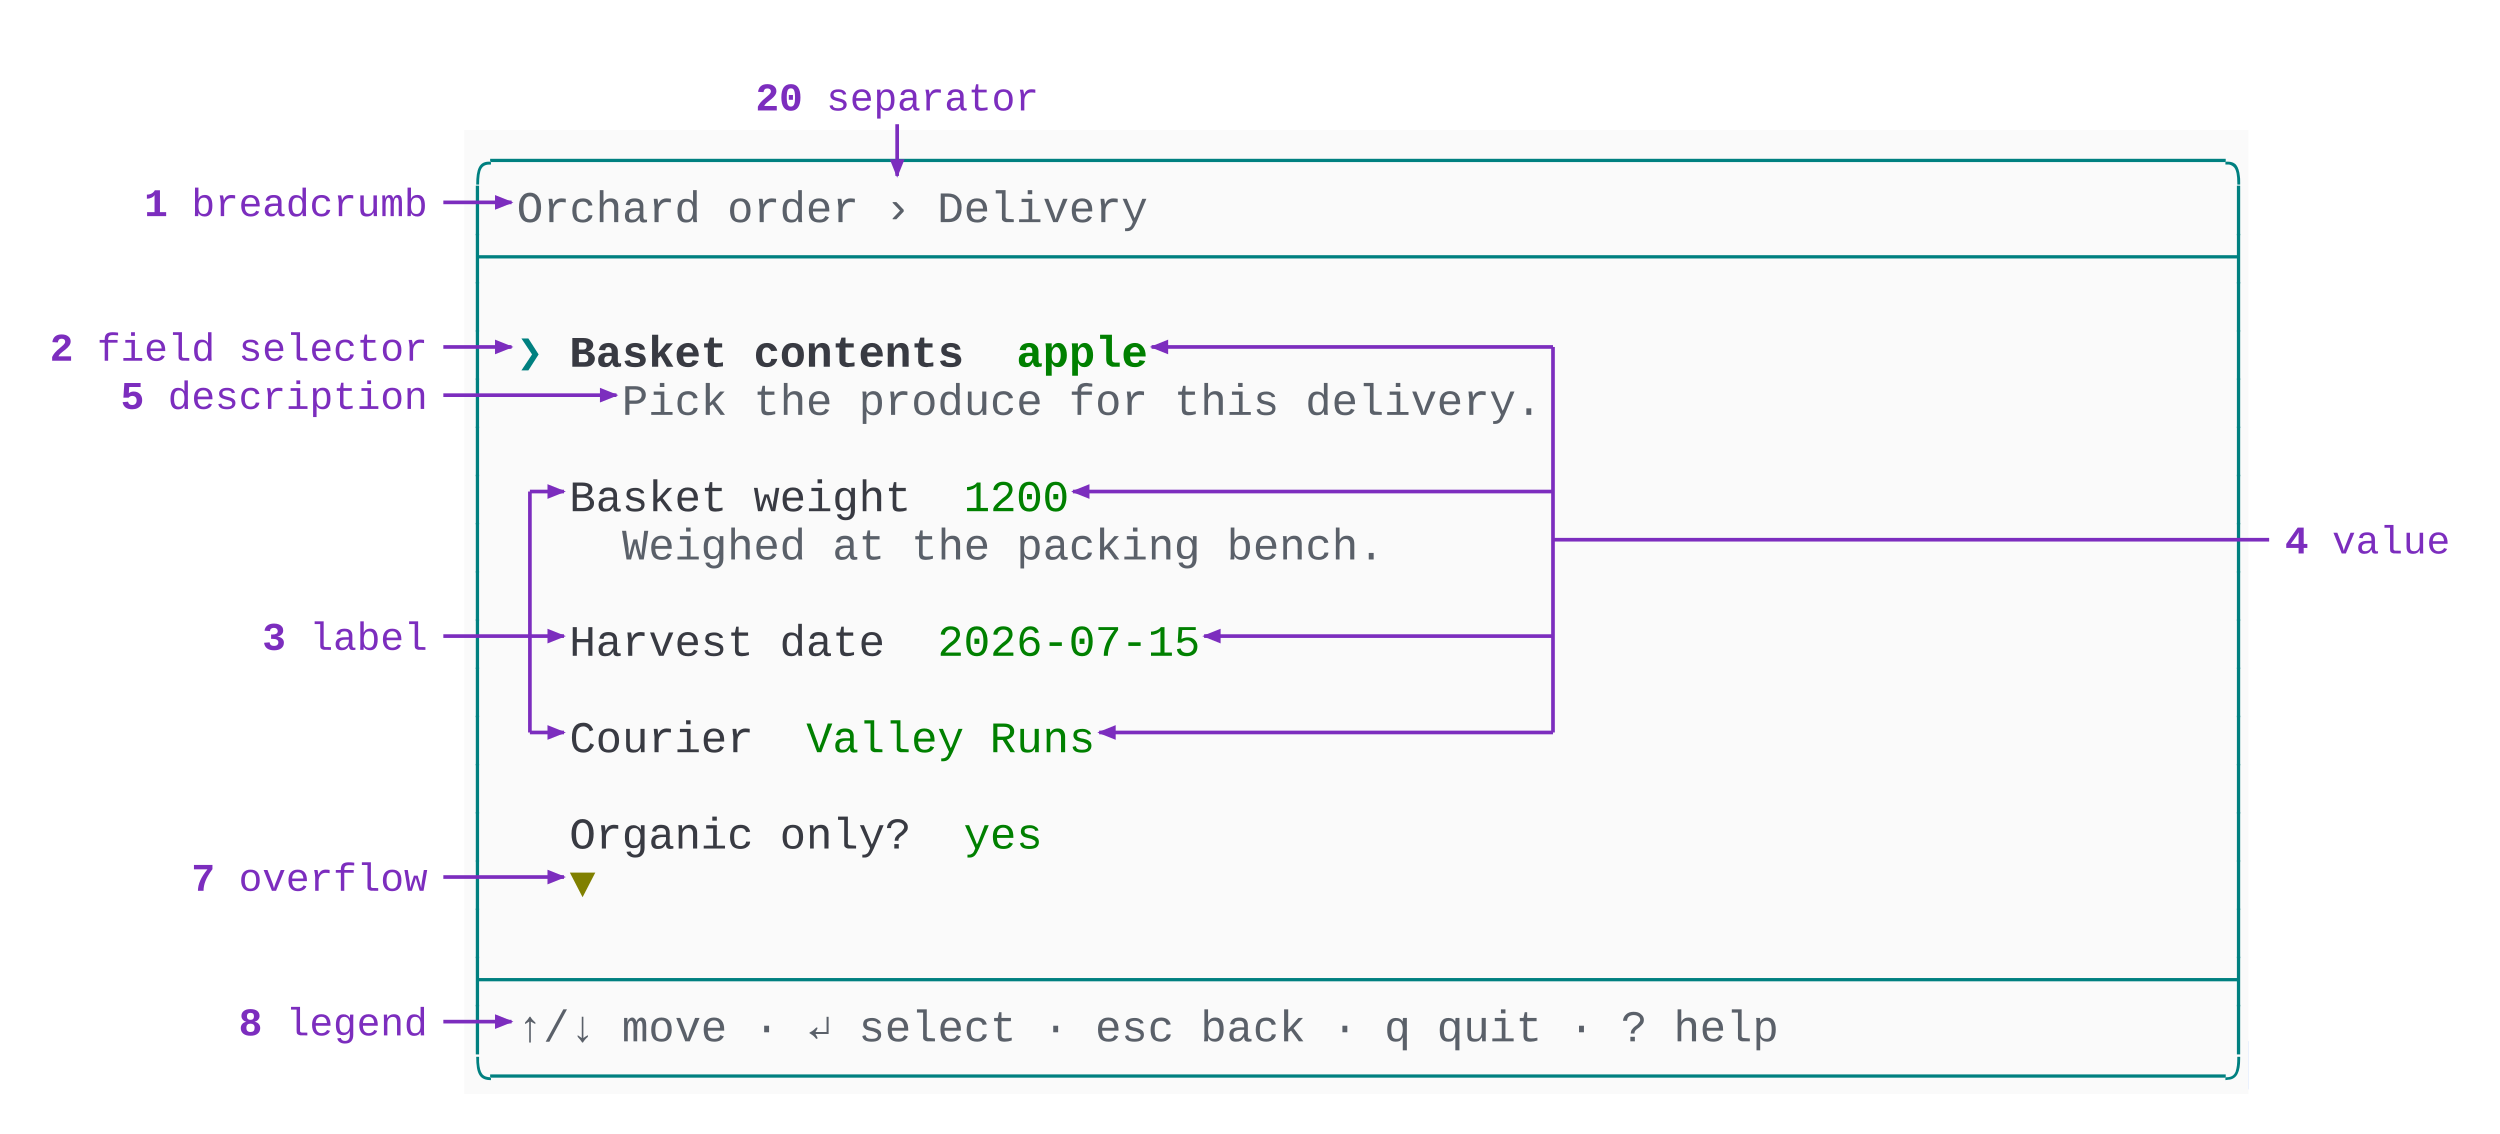
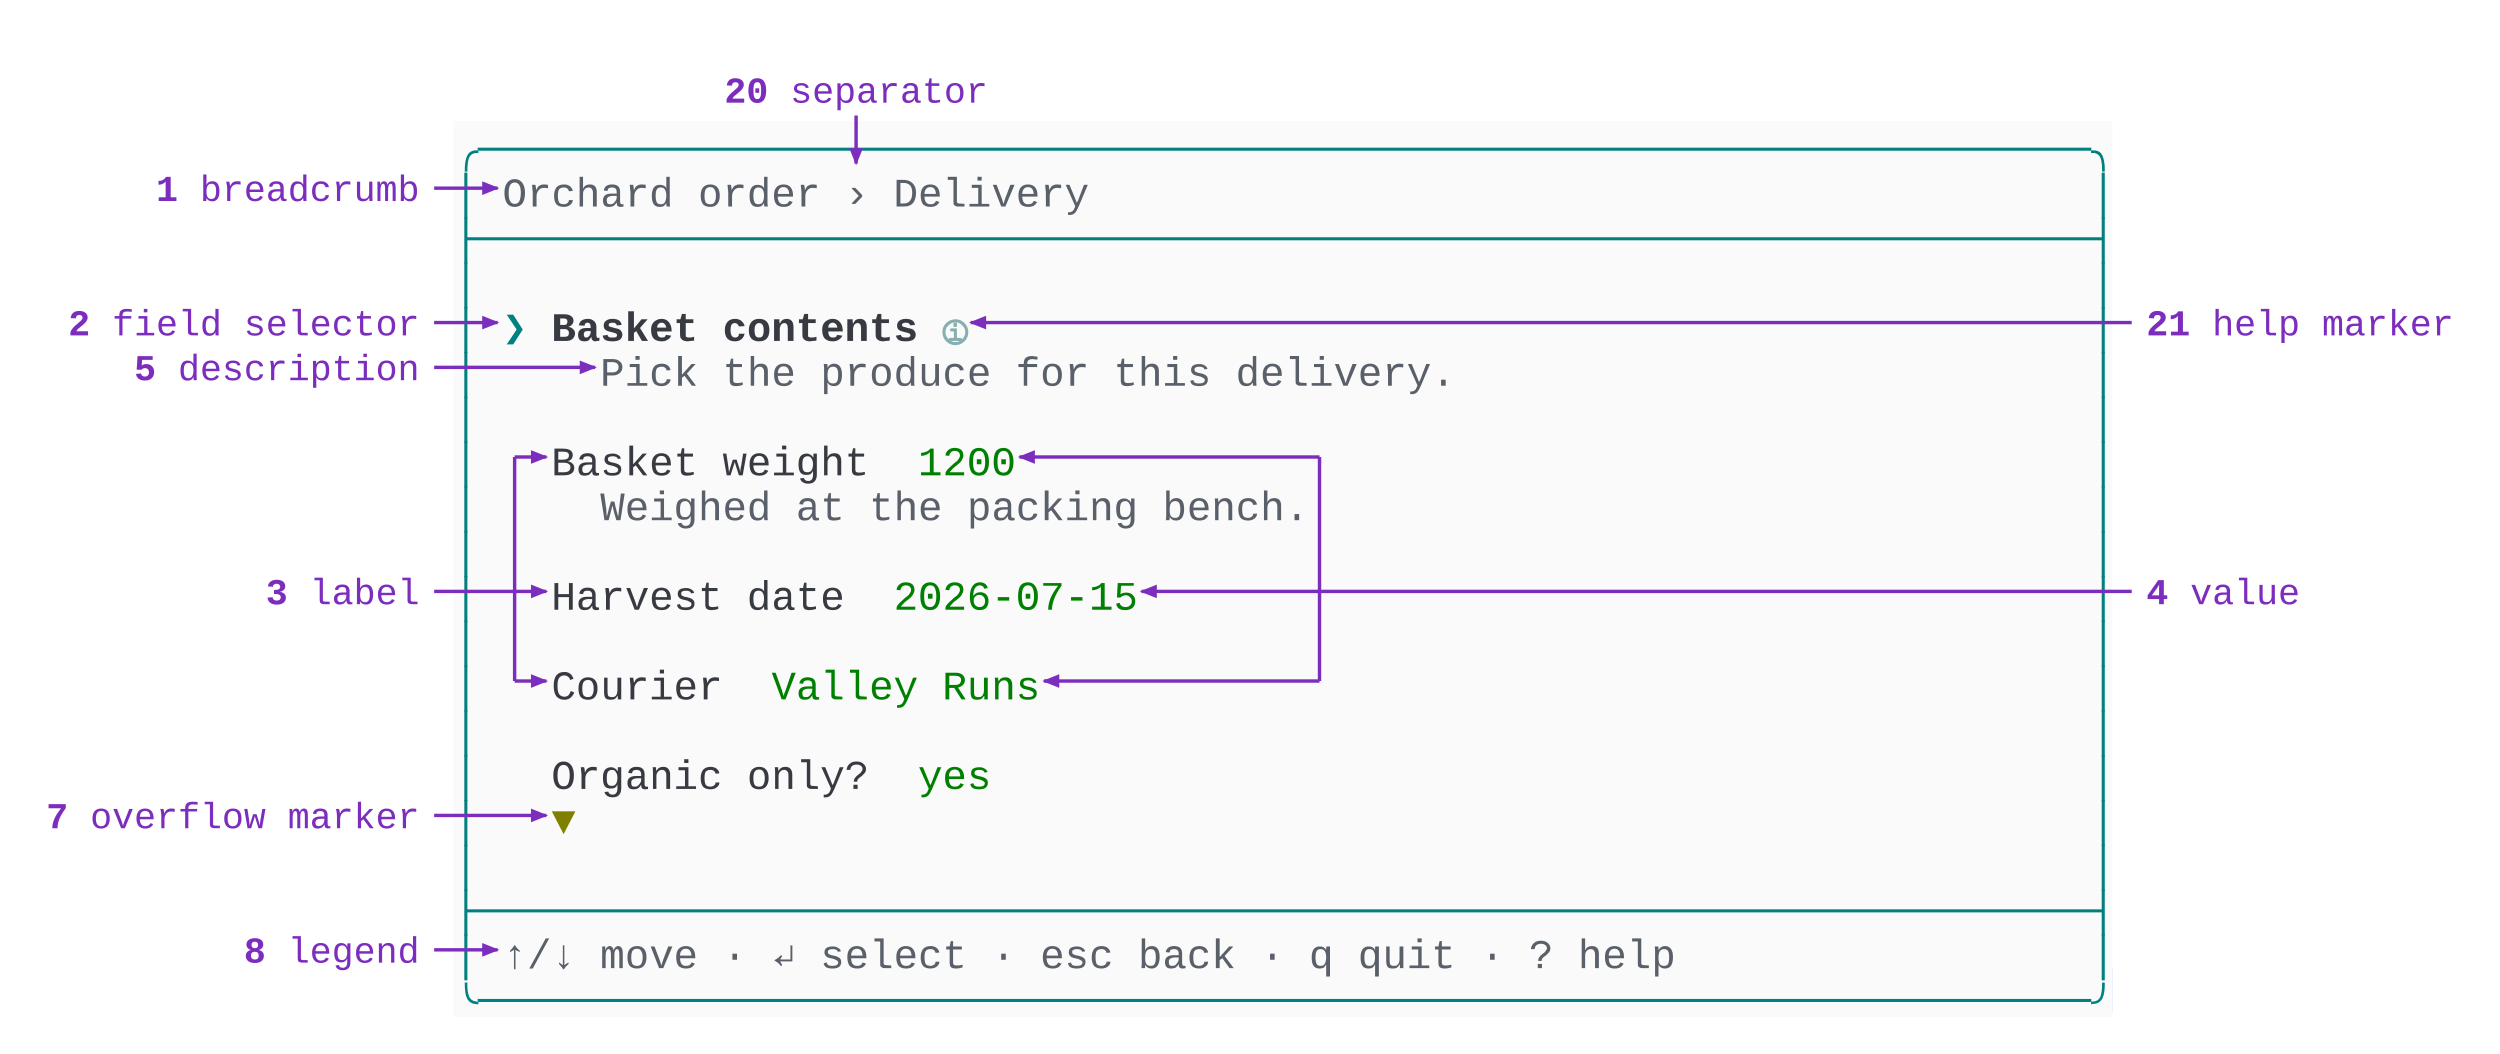
- <svg xmlns="http://www.w3.org/2000/svg" xmlns:xlink="http://www.w3.org/1999/xlink" width="953.00" height="432.00">
+ <svg xmlns="http://www.w3.org/2000/svg" xmlns:xlink="http://www.w3.org/1999/xlink" width="1025.00" height="432.00">
  <defs>
    <marker id="anatomy-arrow" viewBox="0 0 10 10" refX="9" refY="5" markerWidth="5" markerHeight="5" orient="auto-start-reverse">
      <path d="M 0 1 L 10 5 L 0 9 z" fill="rgb(124,45,190)" />
    </marker>
  </defs>
-   <g transform="translate(177.00,49.60)">
+   <g transform="translate(186.00,49.60)">
    <svg width="680" height="367.4">
      <rect width="680" height="367.4" rx="0" ry="0" class="a" />
      <svg height="367.4" viewBox="0 0 68 36.74" width="680">
-         <style>.a{fill:rgb(250,250,250)}.b{font-family:Consolas,"Courier New",Courier,"Liberation Mono",monospace}.c{fill:rgb(0,128,128);white-space:pre}.d{fill:transparent}.e{fill:rgb(82,139,255)}.f{fill:rgb(90,96,105);white-space:pre}.g{fill:rgb(0,128,128);font-weight:bold;white-space:pre}.h{fill:rgb(56,58,66);font-weight:bold;white-space:pre}.i{fill:rgb(0,128,0);font-weight:bold;white-space:pre}.j{fill:rgb(56,58,66);white-space:pre}.k{fill:rgb(0,128,0);white-space:pre}.l{fill:rgb(128,128,0);font-weight:bold;white-space:pre}</style>
+         <style>.a{fill:rgb(250,250,250)}.b{font-family:Consolas,"Courier New",Courier,"Liberation Mono",monospace}.c{fill:rgb(0,128,128);white-space:pre}.d{fill:transparent}.e{fill:rgb(82,139,255)}.f{fill:rgb(90,96,105);white-space:pre}.g{fill:rgb(0,128,128);font-weight:bold;white-space:pre}.h{fill:rgb(56,58,66);font-weight:bold;white-space:pre}.i{fill:rgb(135,175,175);font-weight:bold;white-space:pre}.j{fill:rgb(56,58,66);white-space:pre}.k{fill:rgb(0,128,0);white-space:pre}.l{fill:rgb(128,128,0);font-weight:bold;white-space:pre}</style>
        <g font-family="Consolas, &quot;Courier New&quot;, Courier, &quot;Liberation Mono&quot;, monospace" font-size="1.67" class="b">
          <defs>
            <symbol id="1">
              <text x="0" y="1.67" class="c" textLength="68.136" lengthAdjust="spacingAndGlyphs">├──────────────────────────────────────────────────────────────────┤</text>
            </symbol>
            <symbol id="2">
              <text x="0" y="1.67" class="c" textLength="1.002" lengthAdjust="spacingAndGlyphs">│</text>
              <text x="67.134" y="1.67" class="c" textLength="1.002" lengthAdjust="spacingAndGlyphs">│</text>
            </symbol>
            <symbol id="a">
              <rect height="20" width="68" x="0" y="0" class="d" />
            </symbol>
            <symbol id="b">
              <rect height="1.837" width="1.102" class="e" />
            </symbol>
          </defs>
          <rect height="36.74" width="68" class="a" />
          <svg x="0" y="0" width="68">
            <svg x="0">
              <use xlink:href="#a" />
              <use xlink:href="#b" x="67.996" y="34.728" />
              <text x="0" y="1.67" class="c" textLength="68.136" lengthAdjust="spacingAndGlyphs">╭──────────────────────────────────────────────────────────────────╮</text>
              <text x="0" y="3.507" class="c" textLength="1.002" lengthAdjust="spacingAndGlyphs">│</text>
              <text x="2.004" y="3.507" class="f" textLength="7.014" lengthAdjust="spacingAndGlyphs">Orchard</text>
              <text x="10.02" y="3.507" class="f" textLength="5.01" lengthAdjust="spacingAndGlyphs">order</text>
              <text x="16.032" y="3.507" class="f" textLength="1.002" lengthAdjust="spacingAndGlyphs">›</text>
              <text x="18.036" y="3.507" class="f" textLength="8.016" lengthAdjust="spacingAndGlyphs">Delivery</text>
              <text x="67.134" y="3.507" class="c" textLength="1.002" lengthAdjust="spacingAndGlyphs">│</text>
              <use xlink:href="#1" y="3.674" />
              <use xlink:href="#2" y="5.511" />
              <text x="0" y="9.018" class="c" textLength="1.002" lengthAdjust="spacingAndGlyphs">│</text>
              <text x="2.004" y="9.018" class="g" textLength="1.002" lengthAdjust="spacingAndGlyphs">❯</text>
              <text x="4.008" y="9.018" class="h" textLength="6.012" lengthAdjust="spacingAndGlyphs">Basket</text>
              <text x="11.022" y="9.018" class="h" textLength="8.016" lengthAdjust="spacingAndGlyphs">contents</text>
-               <text x="21.042" y="9.018" class="i" textLength="5.01" lengthAdjust="spacingAndGlyphs">apple</text>
+               <text x="20.04" y="9.018" class="i" textLength="1.002" lengthAdjust="spacingAndGlyphs">ⓘ</text>
              <text x="67.134" y="9.018" class="c" textLength="1.002" lengthAdjust="spacingAndGlyphs">│</text>
              <text x="0" y="10.855" class="c" textLength="1.002" lengthAdjust="spacingAndGlyphs">│</text>
              <text x="6.012" y="10.855" class="f" textLength="4.008" lengthAdjust="spacingAndGlyphs">Pick</text>
              <text x="11.022" y="10.855" class="f" textLength="3.006" lengthAdjust="spacingAndGlyphs">the</text>
              <text x="15.03" y="10.855" class="f" textLength="7.014" lengthAdjust="spacingAndGlyphs">produce</text>
              <text x="23.046" y="10.855" class="f" textLength="3.006" lengthAdjust="spacingAndGlyphs">for</text>
              <text x="27.054" y="10.855" class="f" textLength="4.008" lengthAdjust="spacingAndGlyphs">this</text>
              <text x="32.064" y="10.855" class="f" textLength="9.018" lengthAdjust="spacingAndGlyphs">delivery.</text>
              <text x="67.134" y="10.855" class="c" textLength="1.002" lengthAdjust="spacingAndGlyphs">│</text>
              <use xlink:href="#2" y="11.022" />
              <text x="0" y="14.529" class="c" textLength="1.002" lengthAdjust="spacingAndGlyphs">│</text>
              <text x="4.008" y="14.529" class="j" textLength="6.012" lengthAdjust="spacingAndGlyphs">Basket</text>
              <text x="11.022" y="14.529" class="j" textLength="6.012" lengthAdjust="spacingAndGlyphs">weight</text>
              <text x="19.038" y="14.529" class="k" textLength="4.008" lengthAdjust="spacingAndGlyphs">1200</text>
              <text x="67.134" y="14.529" class="c" textLength="1.002" lengthAdjust="spacingAndGlyphs">│</text>
              <text x="0" y="16.366" class="c" textLength="1.002" lengthAdjust="spacingAndGlyphs">│</text>
              <text x="6.012" y="16.366" class="f" textLength="7.014" lengthAdjust="spacingAndGlyphs">Weighed</text>
              <text x="14.028" y="16.366" class="f" textLength="2.004" lengthAdjust="spacingAndGlyphs">at</text>
              <text x="17.034" y="16.366" class="f" textLength="3.006" lengthAdjust="spacingAndGlyphs">the</text>
              <text x="21.042" y="16.366" class="f" textLength="7.014" lengthAdjust="spacingAndGlyphs">packing</text>
              <text x="29.058" y="16.366" class="f" textLength="6.012" lengthAdjust="spacingAndGlyphs">bench.</text>
              <text x="67.134" y="16.366" class="c" textLength="1.002" lengthAdjust="spacingAndGlyphs">│</text>
              <use xlink:href="#2" y="16.533" />
              <text x="0" y="20.04" class="c" textLength="1.002" lengthAdjust="spacingAndGlyphs">│</text>
              <text x="4.008" y="20.04" class="j" textLength="7.014" lengthAdjust="spacingAndGlyphs">Harvest</text>
              <text x="12.024" y="20.04" class="j" textLength="4.008" lengthAdjust="spacingAndGlyphs">date</text>
              <text x="18.036" y="20.04" class="k" textLength="10.02" lengthAdjust="spacingAndGlyphs">2026-07-15</text>
              <text x="67.134" y="20.04" class="c" textLength="1.002" lengthAdjust="spacingAndGlyphs">│</text>
              <use xlink:href="#2" y="20.207" />
              <text x="0" y="23.714" class="c" textLength="1.002" lengthAdjust="spacingAndGlyphs">│</text>
              <text x="4.008" y="23.714" class="j" textLength="7.014" lengthAdjust="spacingAndGlyphs">Courier</text>
              <text x="13.026" y="23.714" class="k" textLength="6.012" lengthAdjust="spacingAndGlyphs">Valley</text>
              <text x="20.04" y="23.714" class="k" textLength="4.008" lengthAdjust="spacingAndGlyphs">Runs</text>
              <text x="67.134" y="23.714" class="c" textLength="1.002" lengthAdjust="spacingAndGlyphs">│</text>
              <use xlink:href="#2" y="23.881" />
              <text x="0" y="27.388" class="c" textLength="1.002" lengthAdjust="spacingAndGlyphs">│</text>
              <text x="4.008" y="27.388" class="j" textLength="7.014" lengthAdjust="spacingAndGlyphs">Organic</text>
              <text x="12.024" y="27.388" class="j" textLength="5.01" lengthAdjust="spacingAndGlyphs">only?</text>
              <text x="19.038" y="27.388" class="k" textLength="3.006" lengthAdjust="spacingAndGlyphs">yes</text>
              <text x="67.134" y="27.388" class="c" textLength="1.002" lengthAdjust="spacingAndGlyphs">│</text>
              <text x="0" y="29.225" class="c" textLength="1.002" lengthAdjust="spacingAndGlyphs">│</text>
              <text x="4.008" y="29.225" class="l" textLength="1.002" lengthAdjust="spacingAndGlyphs">▼</text>
              <text x="67.134" y="29.225" class="c" textLength="1.002" lengthAdjust="spacingAndGlyphs">│</text>
              <use xlink:href="#2" y="29.392" />
              <use xlink:href="#1" y="31.229" />
              <text x="0" y="34.736" class="c" textLength="1.002" lengthAdjust="spacingAndGlyphs">│</text>
              <text x="2.004" y="34.736" class="f" textLength="3.006" lengthAdjust="spacingAndGlyphs">↑/↓</text>
              <text x="6.012" y="34.736" class="f" textLength="4.008" lengthAdjust="spacingAndGlyphs">move</text>
              <text x="11.022" y="34.736" class="f" textLength="1.002" lengthAdjust="spacingAndGlyphs">·</text>
              <text x="13.026" y="34.736" class="f" textLength="1.002" lengthAdjust="spacingAndGlyphs">↵</text>
              <text x="15.03" y="34.736" class="f" textLength="6.012" lengthAdjust="spacingAndGlyphs">select</text>
              <text x="22.044" y="34.736" class="f" textLength="1.002" lengthAdjust="spacingAndGlyphs">·</text>
              <text x="24.048" y="34.736" class="f" textLength="3.006" lengthAdjust="spacingAndGlyphs">esc</text>
              <text x="28.056" y="34.736" class="f" textLength="4.008" lengthAdjust="spacingAndGlyphs">back</text>
              <text x="33.066" y="34.736" class="f" textLength="1.002" lengthAdjust="spacingAndGlyphs">·</text>
              <text x="35.07" y="34.736" class="f" textLength="1.002" lengthAdjust="spacingAndGlyphs">q</text>
              <text x="37.074" y="34.736" class="f" textLength="4.008" lengthAdjust="spacingAndGlyphs">quit</text>
              <text x="42.084" y="34.736" class="f" textLength="1.002" lengthAdjust="spacingAndGlyphs">·</text>
              <text x="44.088" y="34.736" class="f" textLength="1.002" lengthAdjust="spacingAndGlyphs">?</text>
              <text x="46.092" y="34.736" class="f" textLength="4.008" lengthAdjust="spacingAndGlyphs">help</text>
              <text x="67.134" y="34.736" class="c" textLength="1.002" lengthAdjust="spacingAndGlyphs">│</text>
              <text x="0" y="36.573" class="c" textLength="68.136" lengthAdjust="spacingAndGlyphs">╰──────────────────────────────────────────────────────────────────╯</text>
            </svg>
          </svg>
        </g>
      </svg>
    </svg>
  </g>
  <g>
-     <path d="M 169.00 77.15 L 171.00 77.15 L 195.00 77.15" fill="none" stroke="rgb(124,45,190)" stroke-width="1.4" stroke-linejoin="round" marker-end="url(#anatomy-arrow)" />
-     <text x="163.00" y="82.40" text-anchor="end" fill="rgb(124,45,190)" font-family="Consolas, &quot;Courier New&quot;, Courier, monospace" font-size="15.0">
+     <path d="M 178.00 77.15 L 180.00 77.15 L 204.00 77.15" fill="none" stroke="rgb(124,45,190)" stroke-width="1.4" stroke-linejoin="round" marker-end="url(#anatomy-arrow)" />
+     <text x="172.00" y="82.40" text-anchor="end" fill="rgb(124,45,190)" font-family="Consolas, &quot;Courier New&quot;, Courier, monospace" font-size="15.0">
      <tspan font-weight="bold">1</tspan>  breadcrumb</text>
-     <path d="M 342.00 47.35 L 342.00 67.05" fill="none" stroke="rgb(124,45,190)" stroke-width="1.4" marker-end="url(#anatomy-arrow)" />
-     <text x="342.00" y="42.10" text-anchor="middle" fill="rgb(124,45,190)" font-family="Consolas, &quot;Courier New&quot;, Courier, monospace" font-size="15.0">
+     <path d="M 351.00 47.35 L 351.00 67.05" fill="none" stroke="rgb(124,45,190)" stroke-width="1.4" marker-end="url(#anatomy-arrow)" />
+     <text x="351.00" y="42.10" text-anchor="middle" fill="rgb(124,45,190)" font-family="Consolas, &quot;Courier New&quot;, Courier, monospace" font-size="15.0">
      <tspan font-weight="bold">20</tspan>  separator</text>
-     <path d="M 169.00 132.26 L 171.00 132.26 L 195.00 132.26" fill="none" stroke="rgb(124,45,190)" stroke-width="1.4" stroke-linejoin="round" marker-end="url(#anatomy-arrow)" />
-     <text x="163.00" y="137.51" text-anchor="end" fill="rgb(124,45,190)" font-family="Consolas, &quot;Courier New&quot;, Courier, monospace" font-size="15.0">
+     <path d="M 178.00 132.26 L 180.00 132.26 L 204.00 132.26" fill="none" stroke="rgb(124,45,190)" stroke-width="1.4" stroke-linejoin="round" marker-end="url(#anatomy-arrow)" />
+     <text x="172.00" y="137.51" text-anchor="end" fill="rgb(124,45,190)" font-family="Consolas, &quot;Courier New&quot;, Courier, monospace" font-size="15.0">
      <tspan font-weight="bold">2</tspan>  field selector</text>
-     <path d="M 592.00 132.26 L 592.00 279.22" fill="none" stroke="rgb(124,45,190)" stroke-width="1.4" />
-     <path d="M 865.00 205.74 L 592.00 205.74" fill="none" stroke="rgb(124,45,190)" stroke-width="1.4" />
-     <path d="M 592.00 132.26 L 439.00 132.26" fill="none" stroke="rgb(124,45,190)" stroke-width="1.4" marker-end="url(#anatomy-arrow)" />
-     <path d="M 592.00 187.37 L 409.00 187.37" fill="none" stroke="rgb(124,45,190)" stroke-width="1.4" marker-end="url(#anatomy-arrow)" />
-     <path d="M 592.00 242.48 L 459.00 242.48" fill="none" stroke="rgb(124,45,190)" stroke-width="1.4" marker-end="url(#anatomy-arrow)" />
-     <path d="M 592.00 279.22 L 419.00 279.22" fill="none" stroke="rgb(124,45,190)" stroke-width="1.4" marker-end="url(#anatomy-arrow)" />
-     <text x="871.00" y="210.99" text-anchor="start" fill="rgb(124,45,190)" font-family="Consolas, &quot;Courier New&quot;, Courier, monospace" font-size="15.0">
+     <path d="M 874.00 132.26 L 872.00 132.26 L 398.00 132.26" fill="none" stroke="rgb(124,45,190)" stroke-width="1.4" stroke-linejoin="round" marker-end="url(#anatomy-arrow)" />
+     <text x="880.00" y="137.51" text-anchor="start" fill="rgb(124,45,190)" font-family="Consolas, &quot;Courier New&quot;, Courier, monospace" font-size="15.0">
+       <tspan font-weight="bold">21</tspan>  help marker</text>
+     <path d="M 178.00 150.63 L 180.00 150.63 L 244.00 150.63" fill="none" stroke="rgb(124,45,190)" stroke-width="1.4" stroke-linejoin="round" marker-end="url(#anatomy-arrow)" />
+     <text x="172.00" y="155.88" text-anchor="end" fill="rgb(124,45,190)" font-family="Consolas, &quot;Courier New&quot;, Courier, monospace" font-size="15.0">
+       <tspan font-weight="bold">5</tspan>  description</text>
+     <path d="M 211.00 187.37 L 211.00 279.22" fill="none" stroke="rgb(124,45,190)" stroke-width="1.4" />
+     <path d="M 178.00 242.48 L 211.00 242.48" fill="none" stroke="rgb(124,45,190)" stroke-width="1.4" />
+     <path d="M 211.00 187.37 L 224.00 187.37" fill="none" stroke="rgb(124,45,190)" stroke-width="1.4" marker-end="url(#anatomy-arrow)" />
+     <path d="M 211.00 242.48 L 224.00 242.48" fill="none" stroke="rgb(124,45,190)" stroke-width="1.4" marker-end="url(#anatomy-arrow)" />
+     <path d="M 211.00 279.22 L 224.00 279.22" fill="none" stroke="rgb(124,45,190)" stroke-width="1.4" marker-end="url(#anatomy-arrow)" />
+     <text x="172.00" y="247.73" text-anchor="end" fill="rgb(124,45,190)" font-family="Consolas, &quot;Courier New&quot;, Courier, monospace" font-size="15.0">
+       <tspan font-weight="bold">3</tspan>  label</text>
+     <path d="M 541.00 187.37 L 541.00 279.22" fill="none" stroke="rgb(124,45,190)" stroke-width="1.4" />
+     <path d="M 874.00 242.48 L 541.00 242.48" fill="none" stroke="rgb(124,45,190)" stroke-width="1.4" />
+     <path d="M 541.00 187.37 L 418.00 187.37" fill="none" stroke="rgb(124,45,190)" stroke-width="1.4" marker-end="url(#anatomy-arrow)" />
+     <path d="M 541.00 242.48 L 468.00 242.48" fill="none" stroke="rgb(124,45,190)" stroke-width="1.4" marker-end="url(#anatomy-arrow)" />
+     <path d="M 541.00 279.22 L 428.00 279.22" fill="none" stroke="rgb(124,45,190)" stroke-width="1.4" marker-end="url(#anatomy-arrow)" />
+     <text x="880.00" y="247.73" text-anchor="start" fill="rgb(124,45,190)" font-family="Consolas, &quot;Courier New&quot;, Courier, monospace" font-size="15.0">
      <tspan font-weight="bold">4</tspan>  value</text>
-     <path d="M 169.00 150.63 L 171.00 150.63 L 235.00 150.63" fill="none" stroke="rgb(124,45,190)" stroke-width="1.4" stroke-linejoin="round" marker-end="url(#anatomy-arrow)" />
-     <text x="163.00" y="155.88" text-anchor="end" fill="rgb(124,45,190)" font-family="Consolas, &quot;Courier New&quot;, Courier, monospace" font-size="15.0">
-       <tspan font-weight="bold">5</tspan>  description</text>
-     <path d="M 202.00 187.37 L 202.00 279.22" fill="none" stroke="rgb(124,45,190)" stroke-width="1.4" />
-     <path d="M 169.00 242.48 L 202.00 242.48" fill="none" stroke="rgb(124,45,190)" stroke-width="1.4" />
-     <path d="M 202.00 187.37 L 215.00 187.37" fill="none" stroke="rgb(124,45,190)" stroke-width="1.4" marker-end="url(#anatomy-arrow)" />
-     <path d="M 202.00 242.48 L 215.00 242.48" fill="none" stroke="rgb(124,45,190)" stroke-width="1.4" marker-end="url(#anatomy-arrow)" />
-     <path d="M 202.00 279.22 L 215.00 279.22" fill="none" stroke="rgb(124,45,190)" stroke-width="1.4" marker-end="url(#anatomy-arrow)" />
-     <text x="163.00" y="247.73" text-anchor="end" fill="rgb(124,45,190)" font-family="Consolas, &quot;Courier New&quot;, Courier, monospace" font-size="15.0">
-       <tspan font-weight="bold">3</tspan>  label</text>
-     <path d="M 169.00 334.33 L 171.00 334.33 L 215.00 334.33" fill="none" stroke="rgb(124,45,190)" stroke-width="1.4" stroke-linejoin="round" marker-end="url(#anatomy-arrow)" />
-     <text x="163.00" y="339.58" text-anchor="end" fill="rgb(124,45,190)" font-family="Consolas, &quot;Courier New&quot;, Courier, monospace" font-size="15.0">
-       <tspan font-weight="bold">7</tspan>  overflow</text>
-     <path d="M 169.00 389.44 L 171.00 389.44 L 195.00 389.44" fill="none" stroke="rgb(124,45,190)" stroke-width="1.4" stroke-linejoin="round" marker-end="url(#anatomy-arrow)" />
-     <text x="163.00" y="394.69" text-anchor="end" fill="rgb(124,45,190)" font-family="Consolas, &quot;Courier New&quot;, Courier, monospace" font-size="15.0">
+     <path d="M 178.00 334.33 L 180.00 334.33 L 224.00 334.33" fill="none" stroke="rgb(124,45,190)" stroke-width="1.4" stroke-linejoin="round" marker-end="url(#anatomy-arrow)" />
+     <text x="172.00" y="339.58" text-anchor="end" fill="rgb(124,45,190)" font-family="Consolas, &quot;Courier New&quot;, Courier, monospace" font-size="15.0">
+       <tspan font-weight="bold">7</tspan>  overflow marker</text>
+     <path d="M 178.00 389.44 L 180.00 389.44 L 204.00 389.44" fill="none" stroke="rgb(124,45,190)" stroke-width="1.4" stroke-linejoin="round" marker-end="url(#anatomy-arrow)" />
+     <text x="172.00" y="394.69" text-anchor="end" fill="rgb(124,45,190)" font-family="Consolas, &quot;Courier New&quot;, Courier, monospace" font-size="15.0">
      <tspan font-weight="bold">8</tspan>  legend</text>
  </g>
</svg>
